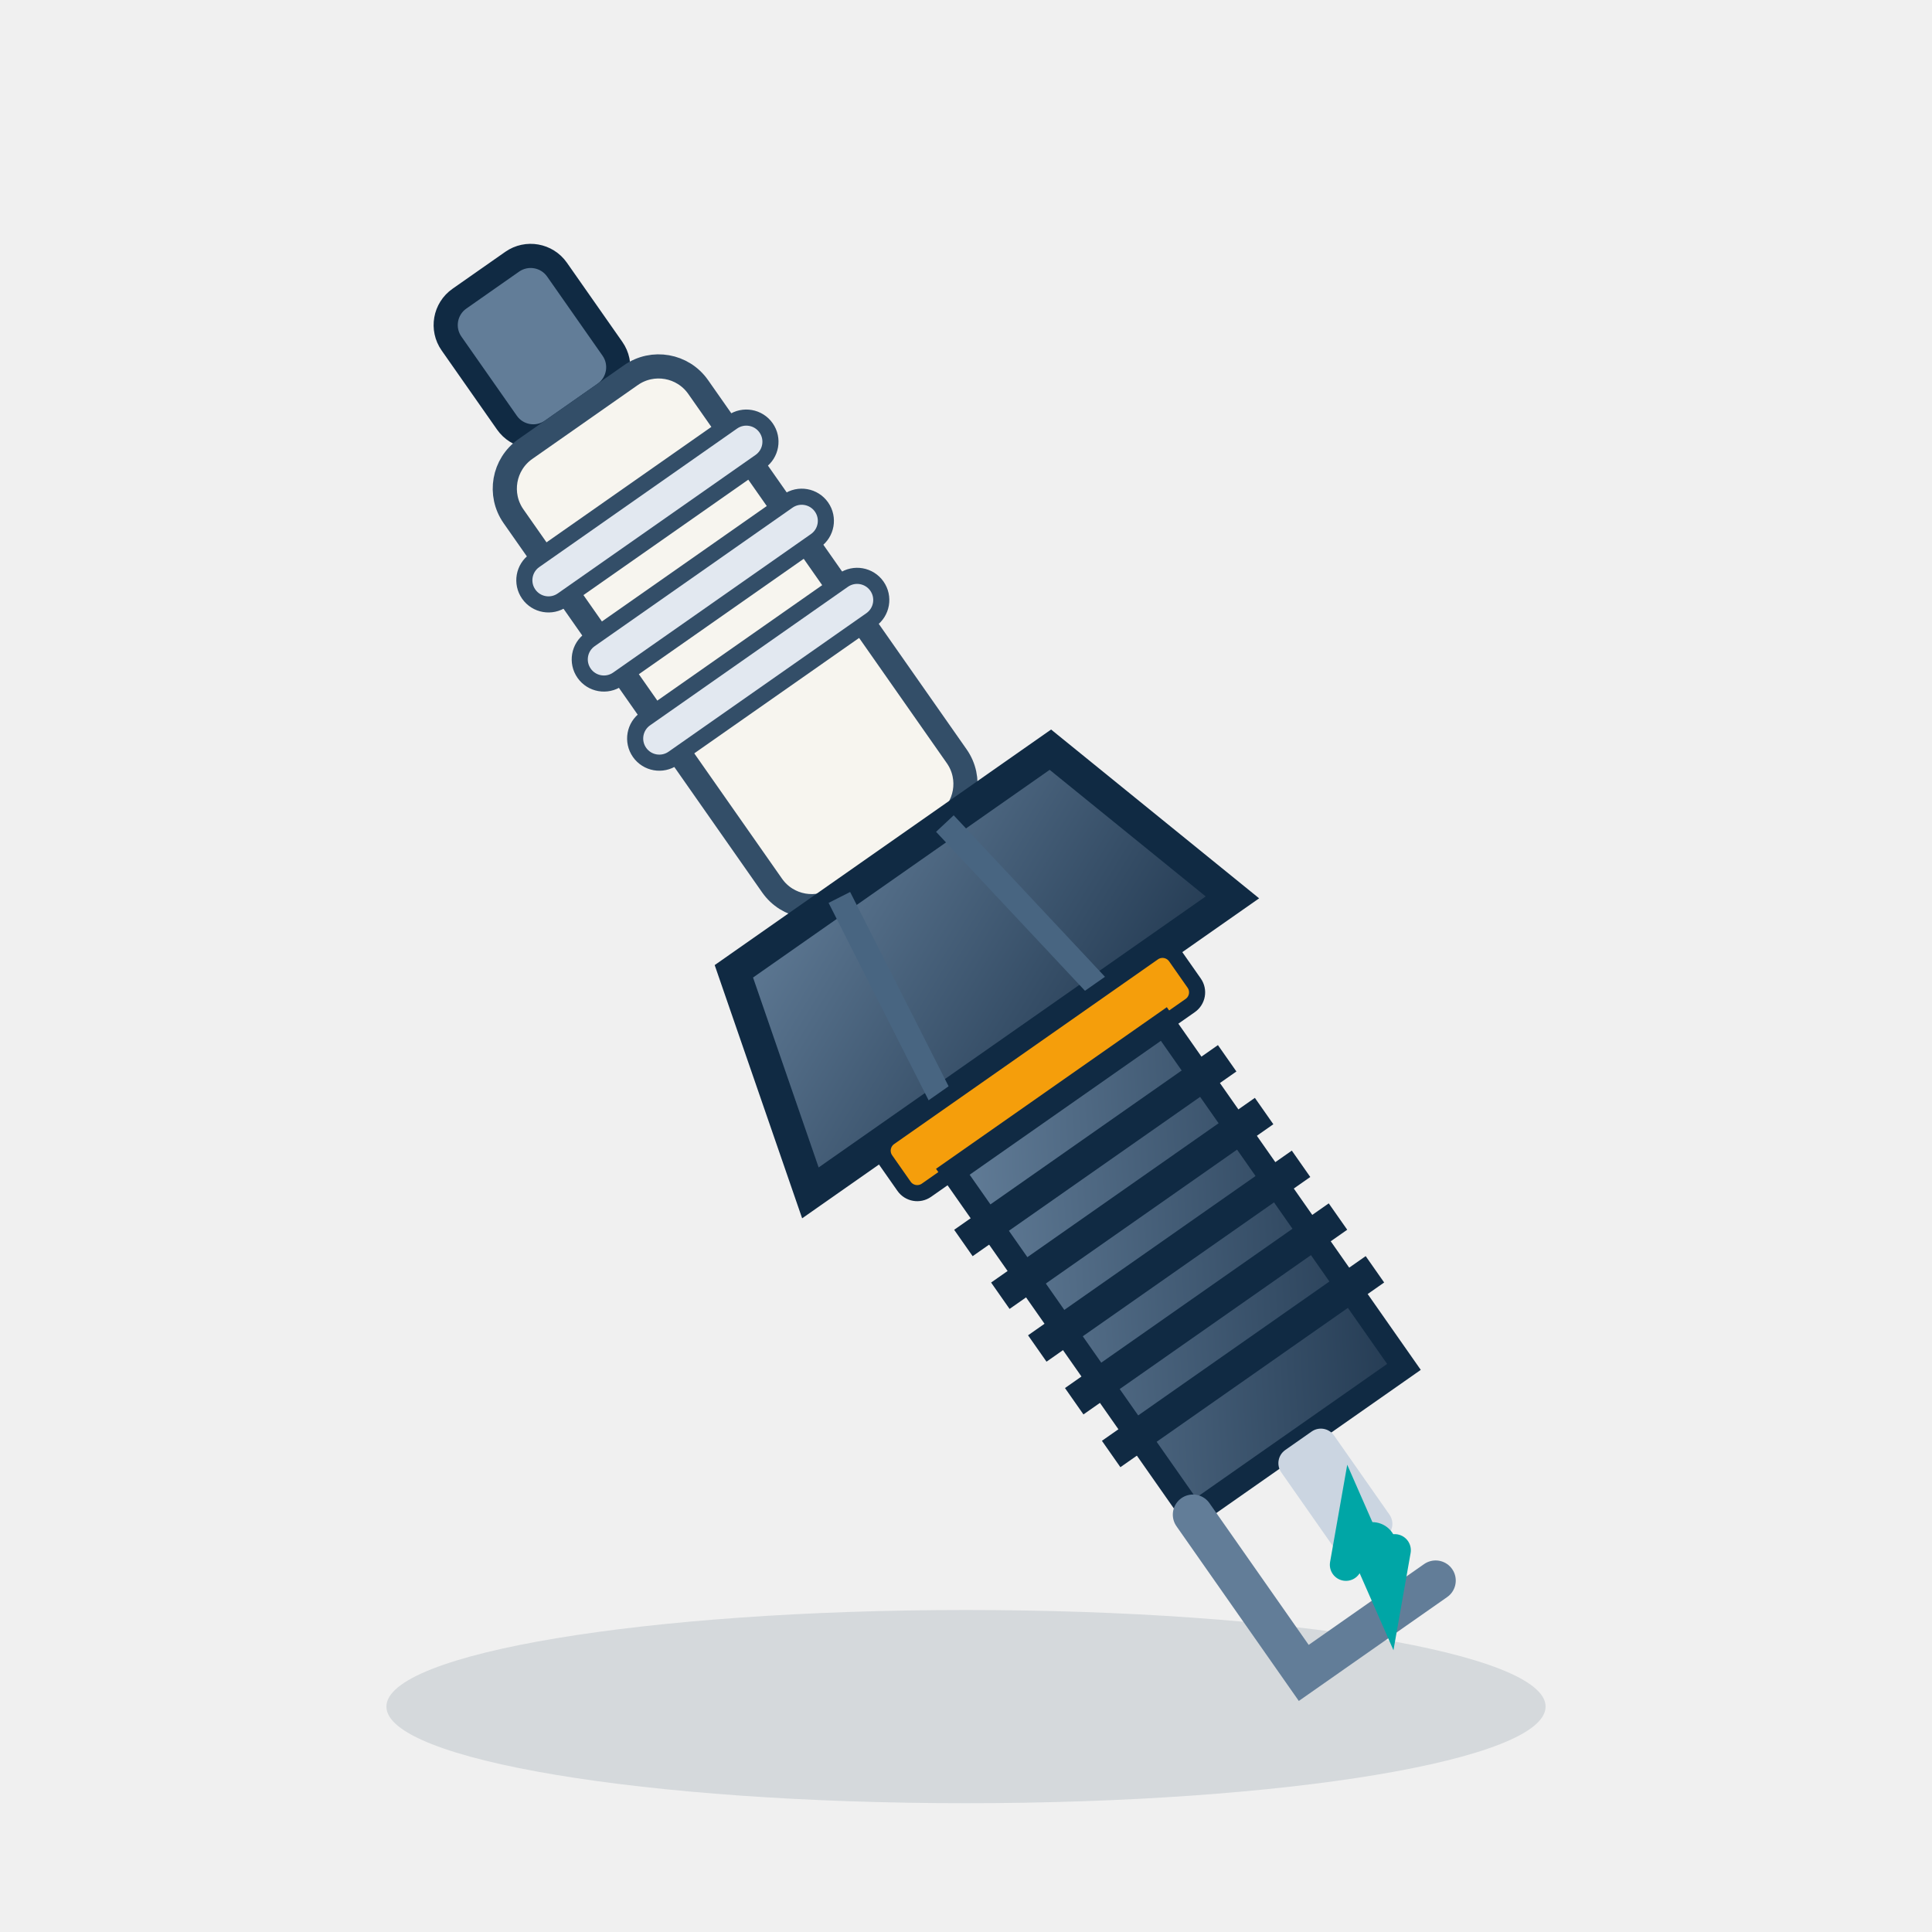
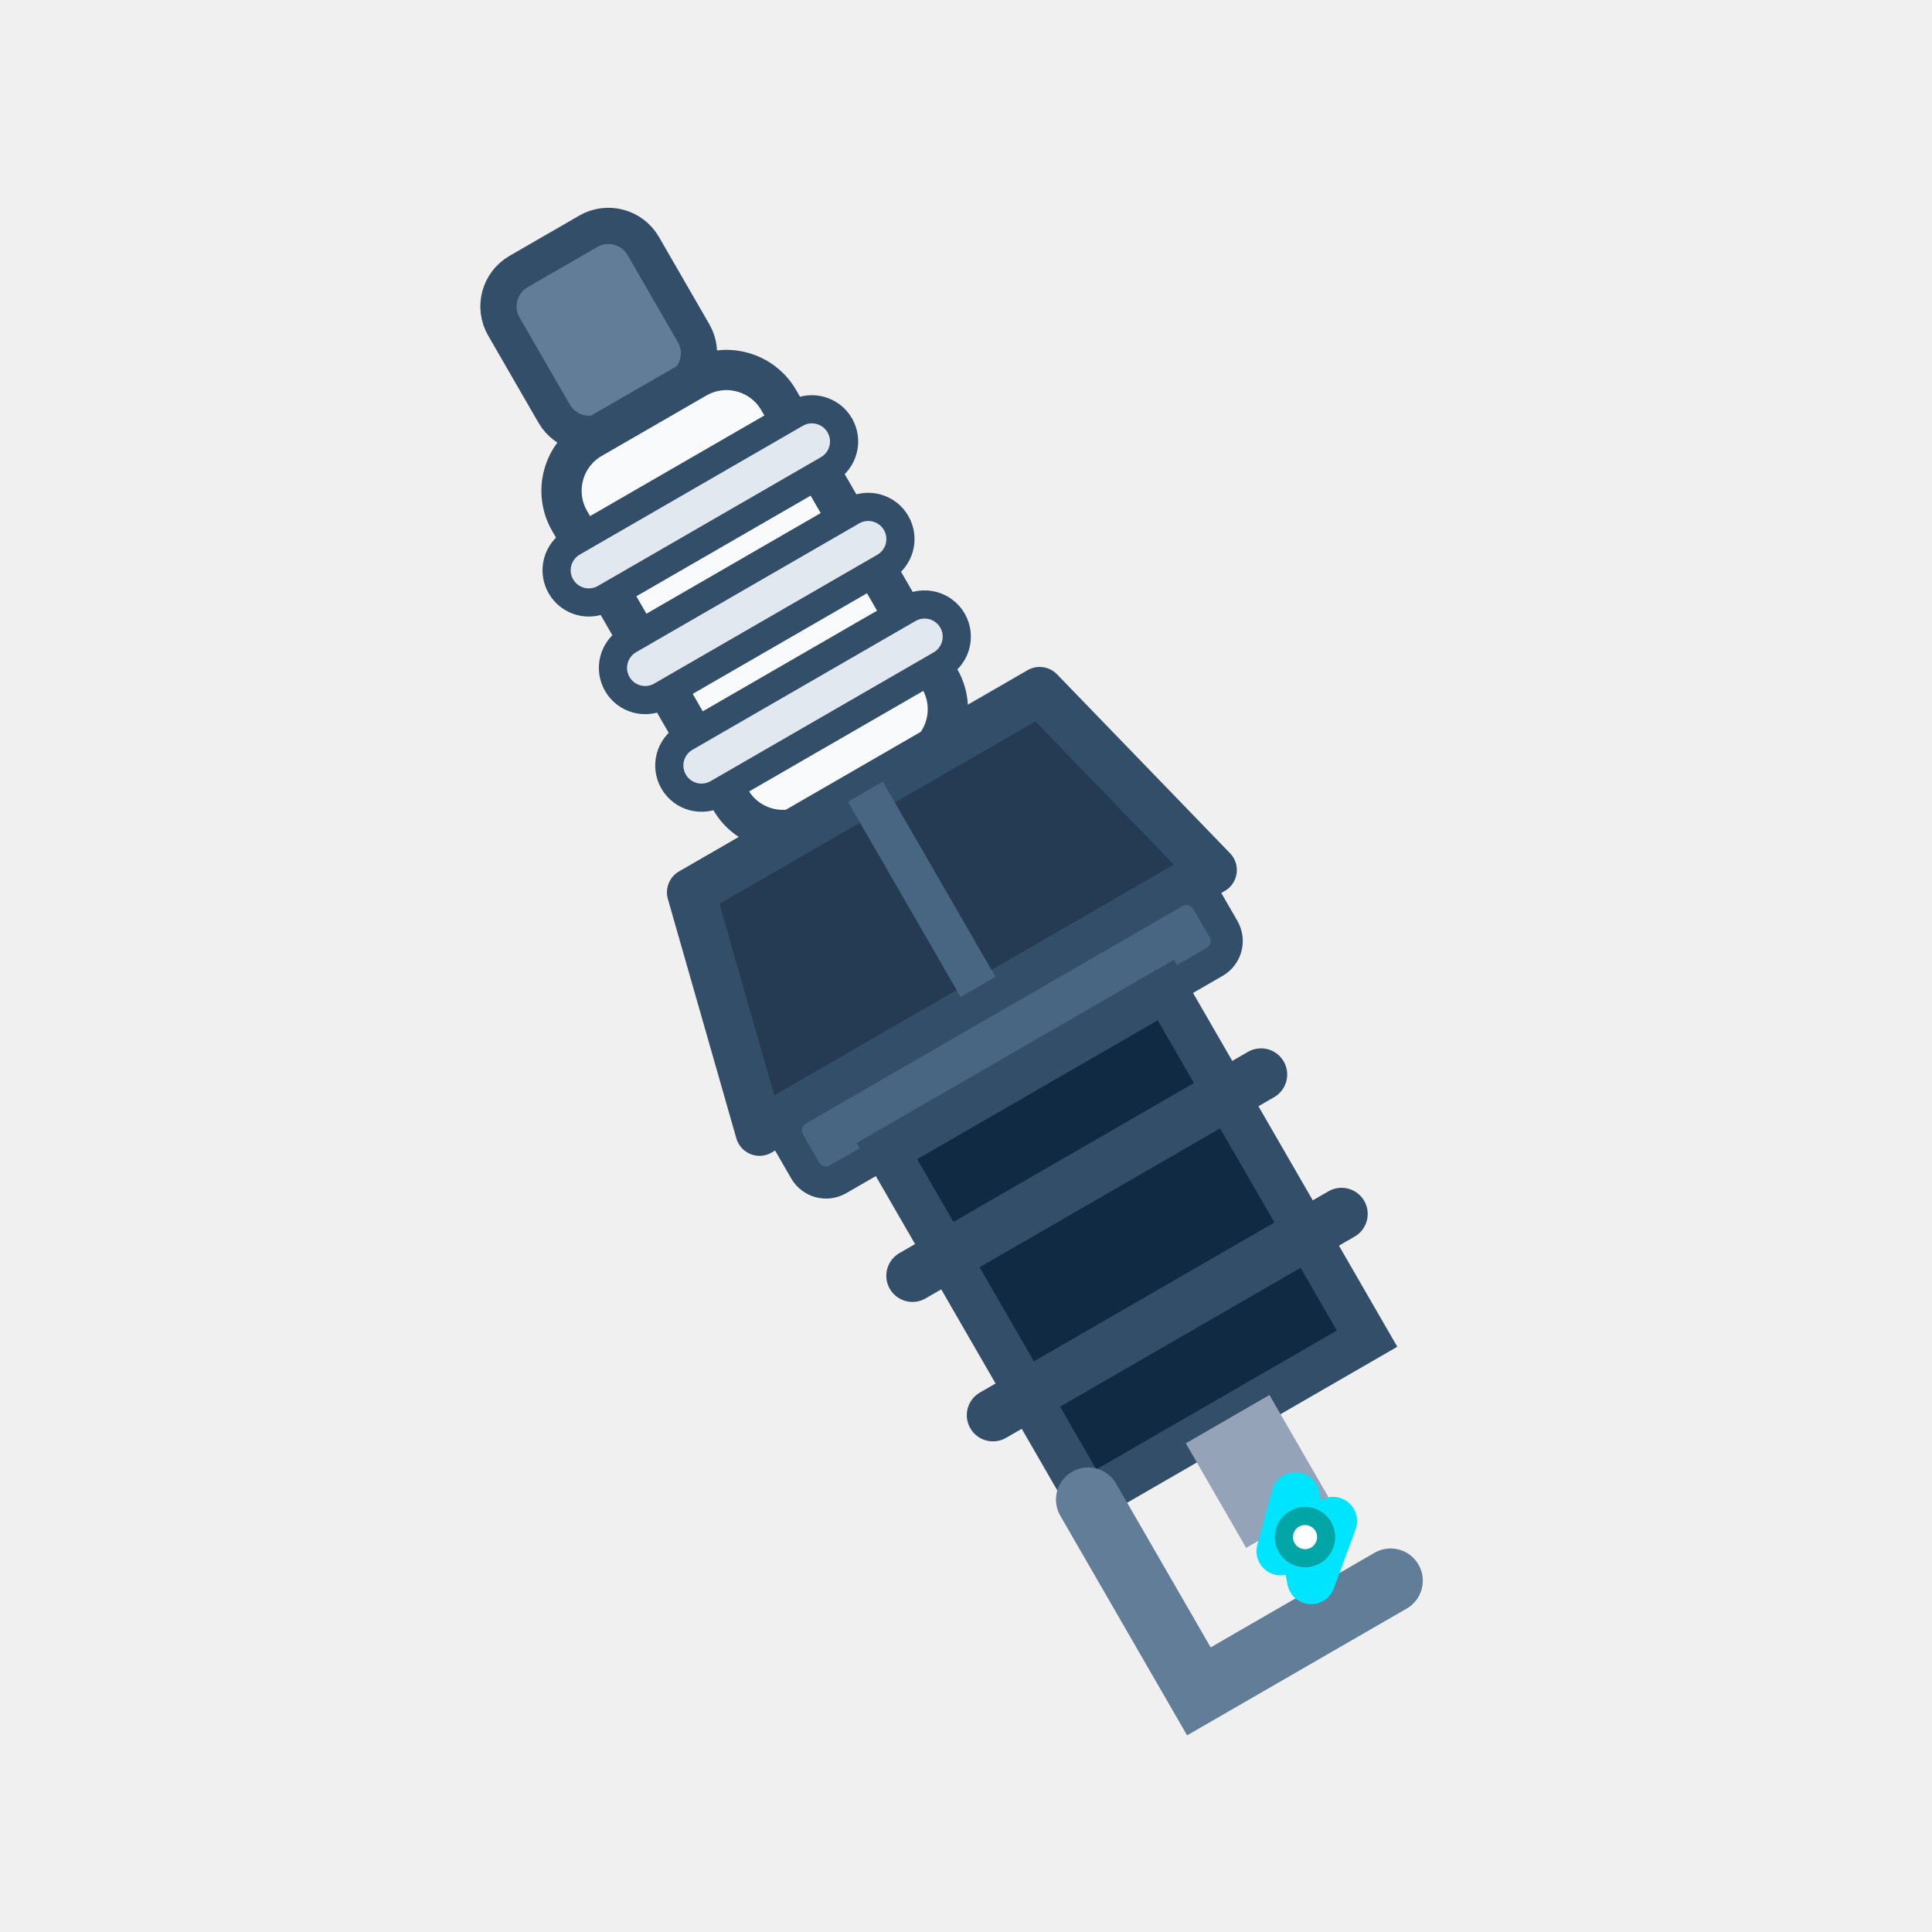
<svg xmlns="http://www.w3.org/2000/svg" viewBox="0 0 48 48">
-   <defs>
-     <linearGradient id="plugSteel" x1="0%" y1="0%" x2="100%" y2="100%">
-       <stop offset="0%" stop-color="#627D98" />
-       <stop offset="100%" stop-color="#243B53" />
-     </linearGradient>
-   </defs>
-   <g transform="scale(0.4)">
-     <ellipse cx="60" cy="106" rx="36" ry="6" fill="#102A43" fill-opacity="0.12" />
-     <g transform="rotate(-35 60 60)">
-       <rect x="56" y="8" width="8" height="10" rx="2" fill="#627D98" stroke="#102A43" stroke-width="1.5" />
-       <rect x="53" y="18" width="14" height="34" rx="3" fill="#F7F5EF" stroke="#334E68" stroke-width="1.5" />
-       <rect x="51" y="24" width="18" height="3" rx="1.5" fill="#E2E8F0" stroke="#334E68" stroke-width="1" />
-       <rect x="51" y="30" width="18" height="3" rx="1.5" fill="#E2E8F0" stroke="#334E68" stroke-width="1" />
-       <rect x="51" y="36" width="18" height="3" rx="1.5" fill="#E2E8F0" stroke="#334E68" stroke-width="1" />
-       <path d="M48 52 L72 52 L76 66 L44 66 Z" fill="url(#plugSteel)" stroke="#102A43" stroke-width="2" />
-       <line x1="56" y1="52" x2="54" y2="66" stroke="#486581" stroke-width="1.5" />
-       <line x1="64" y1="52" x2="66" y2="66" stroke="#486581" stroke-width="1.5" />
-       <rect x="49" y="66" width="22" height="4" rx="1" fill="#F59E0B" stroke="#102A43" stroke-width="1" />
-       <rect x="52" y="70" width="16" height="26" fill="url(#plugSteel)" stroke="#102A43" stroke-width="1.5" />
-       <line x1="50" y1="74" x2="70" y2="74" stroke="#102A43" stroke-width="2" />
-       <line x1="50" y1="78" x2="70" y2="78" stroke="#102A43" stroke-width="2" />
-       <line x1="50" y1="82" x2="70" y2="82" stroke="#102A43" stroke-width="2" />
-       <line x1="50" y1="86" x2="70" y2="86" stroke="#102A43" stroke-width="2" />
-       <line x1="50" y1="90" x2="70" y2="90" stroke="#102A43" stroke-width="2" />
-       <rect x="58" y="96" width="4" height="8" rx="1" fill="#CBD5E1" />
-       <circle cx="60" cy="104" r="1.5" fill="#00A6A6" />
-       <path d="M52 96 L52 108 L62 108" fill="none" stroke="#627D98" stroke-width="2.5" stroke-linecap="round" />
-       <path d="M58 104 L60 102 L59 107 L61 105" fill="none" stroke="#00A6A6" stroke-width="2" stroke-linecap="round" />
-     </g>
+   <g transform="rotate(-30 24 24)">
+     <rect x="22" y="3.5" width="4" height="4.5" rx="1" fill="#627D98" stroke="#334E68" stroke-width="0.9" />
+     <rect x="21" y="8" width="6" height="11" rx="1.5" fill="#F8FAFC" stroke="#334E68" stroke-width="1" />
+     <rect x="20" y="10" width="8" height="1.6" rx="0.8" fill="#E2E8F0" stroke="#334E68" stroke-width="0.7" />
+     <rect x="20" y="12.8" width="8" height="1.6" rx="0.8" fill="#E2E8F0" stroke="#334E68" stroke-width="0.7" />
+     <rect x="20" y="15.6" width="8" height="1.6" rx="0.8" fill="#E2E8F0" stroke="#334E68" stroke-width="0.7" />
+     <path d="M19 19 H29 L30.5 25 H17.5 Z" fill="#243B53" stroke="#334E68" stroke-width="1.2" stroke-linejoin="round" />
+     <line x1="24" y1="19" x2="24" y2="25" stroke="#486581" stroke-width="1" />
+     <rect x="18" y="25" width="12" height="2" rx="0.6" fill="#486581" stroke="#334E68" stroke-width="0.8" />
+     <rect x="20" y="27" width="8" height="10" fill="#102A43" stroke="#334E68" stroke-width="1.1" />
+     <line x1="19" y1="30" x2="29" y2="30" stroke="#334E68" stroke-width="1.3" stroke-linecap="round" />
+     <line x1="19" y1="34" x2="29" y2="34" stroke="#334E68" stroke-width="1.3" stroke-linecap="round" />
+     <rect x="22.8" y="37" width="2.4" height="3" fill="#94A3B8" />
+     <path d="M20 37 V42.5 H25.5" fill="none" stroke="#627D98" stroke-width="1.6" stroke-linecap="round" />
+     <path d="M23.5 40.5 L24.5 39.5 L23.8 41.5 L25 40.5" fill="none" stroke="#00E5FF" stroke-width="1.2" stroke-linecap="round" stroke-linejoin="round" />
+     <circle cx="24.2" cy="40.5" r="0.75" fill="#00A6A6" />
+     <circle cx="24.2" cy="40.5" r="0.3" fill="#FFFFFF" />
  </g>
</svg>
